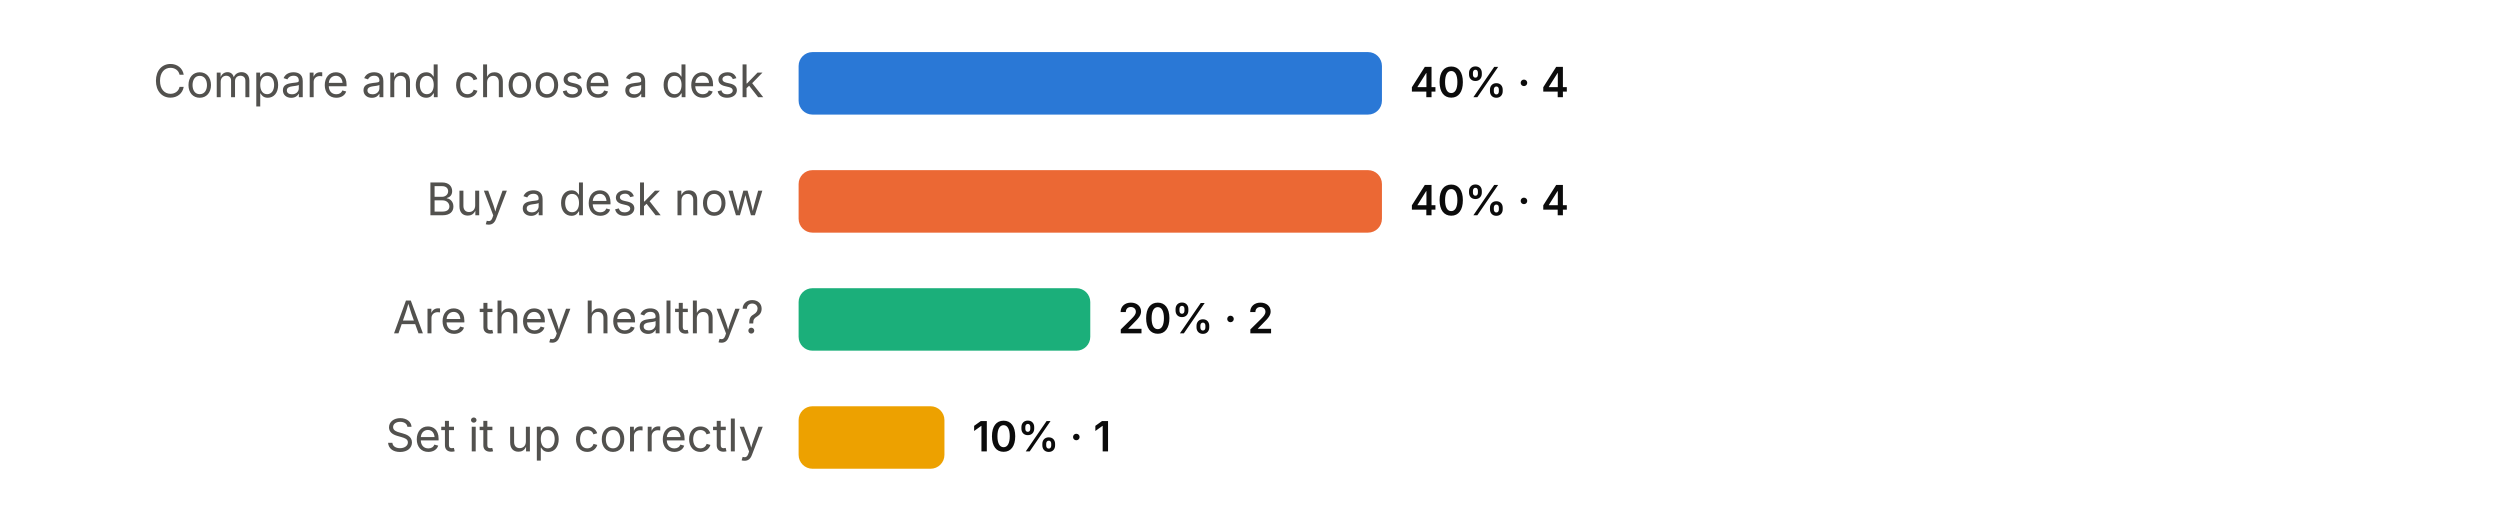
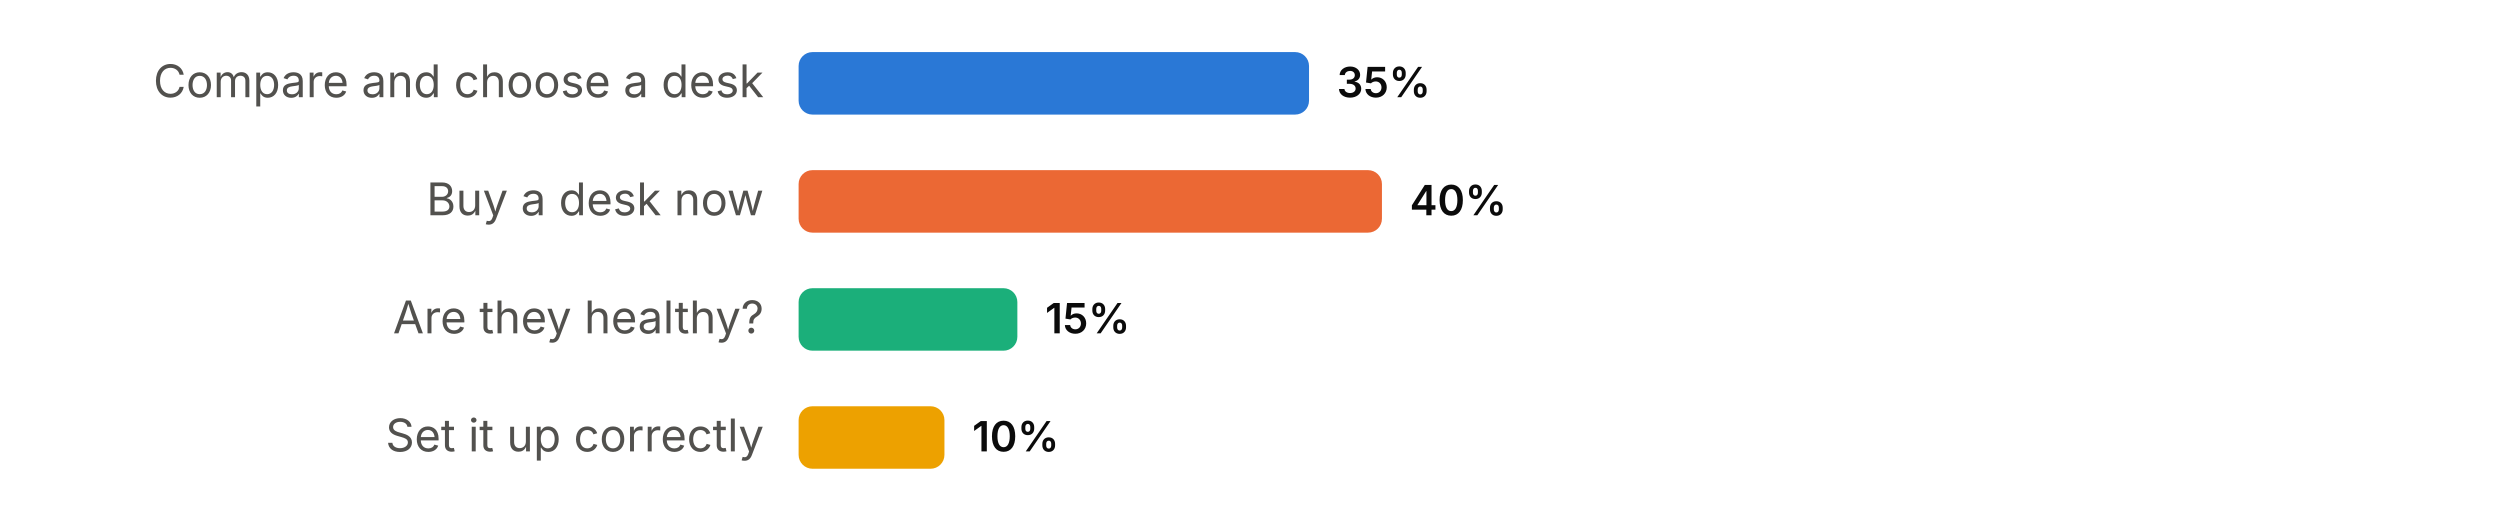
- <svg xmlns="http://www.w3.org/2000/svg" style="background:#fff" viewBox="0 0 720 152" role="img" aria-label="Share of results per intent">
+ <svg xmlns="http://www.w3.org/2000/svg" style="background:#fff" viewBox="0 0 720 152" role="img" aria-label="answer_share per intent">
  <style>text{font-family:system-ui,-apple-system,Segoe UI,sans-serif}.lbl{fill:#52514e;font-size:13px}.sm{font-size:11px}.val{fill:#0b0b0b;font-size:12px;font-weight:600}.grid{stroke:#e4e2dc}.band{fill:#f4f3ef}.empty{fill:#e4e2dc}.median{stroke:#0b0b0b;stroke-width:2}</style>
  <g>
    <text x="220" y="28" text-anchor="end" class="lbl">Compare and choose a desk</text>
    <rect x="230" y="15" width="420" height="18" fill="transparent" />
-     <rect x="230" y="15" width="168.0" height="18" rx="4" fill="#2a78d6" />
-     <text x="406.0" y="28" class="val">40% · 4</text>
+     <rect x="230" y="15" width="147.0" height="18" rx="4" fill="#2a78d6" />
+     <text x="385.0" y="28" class="val">35%</text>
  </g>
  <g>
    <text x="220" y="62" text-anchor="end" class="lbl">Buy a desk now</text>
    <rect x="230" y="49" width="420" height="18" fill="transparent" />
    <rect x="230" y="49" width="168.0" height="18" rx="4" fill="#eb6834" />
-     <text x="406.0" y="62" class="val">40% · 4</text>
+     <text x="406.0" y="62" class="val">40%</text>
  </g>
  <g>
    <text x="220" y="96" text-anchor="end" class="lbl">Are they healthy?</text>
    <rect x="230" y="83" width="420" height="18" fill="transparent" />
-     <rect x="230" y="83" width="84.0" height="18" rx="4" fill="#1baf7a" />
-     <text x="322.0" y="96" class="val">20% · 2</text>
+     <rect x="230" y="83" width="63.0" height="18" rx="4" fill="#1baf7a" />
+     <text x="301.0" y="96" class="val">15%</text>
  </g>
  <g>
    <text x="220" y="130" text-anchor="end" class="lbl">Set it up correctly</text>
    <rect x="230" y="117" width="420" height="18" fill="transparent" />
    <rect x="230" y="117" width="42.0" height="18" rx="4" fill="#eda100" />
-     <text x="280.0" y="130" class="val">10% · 1</text>
+     <text x="280.0" y="130" class="val">10%</text>
  </g>
</svg>
